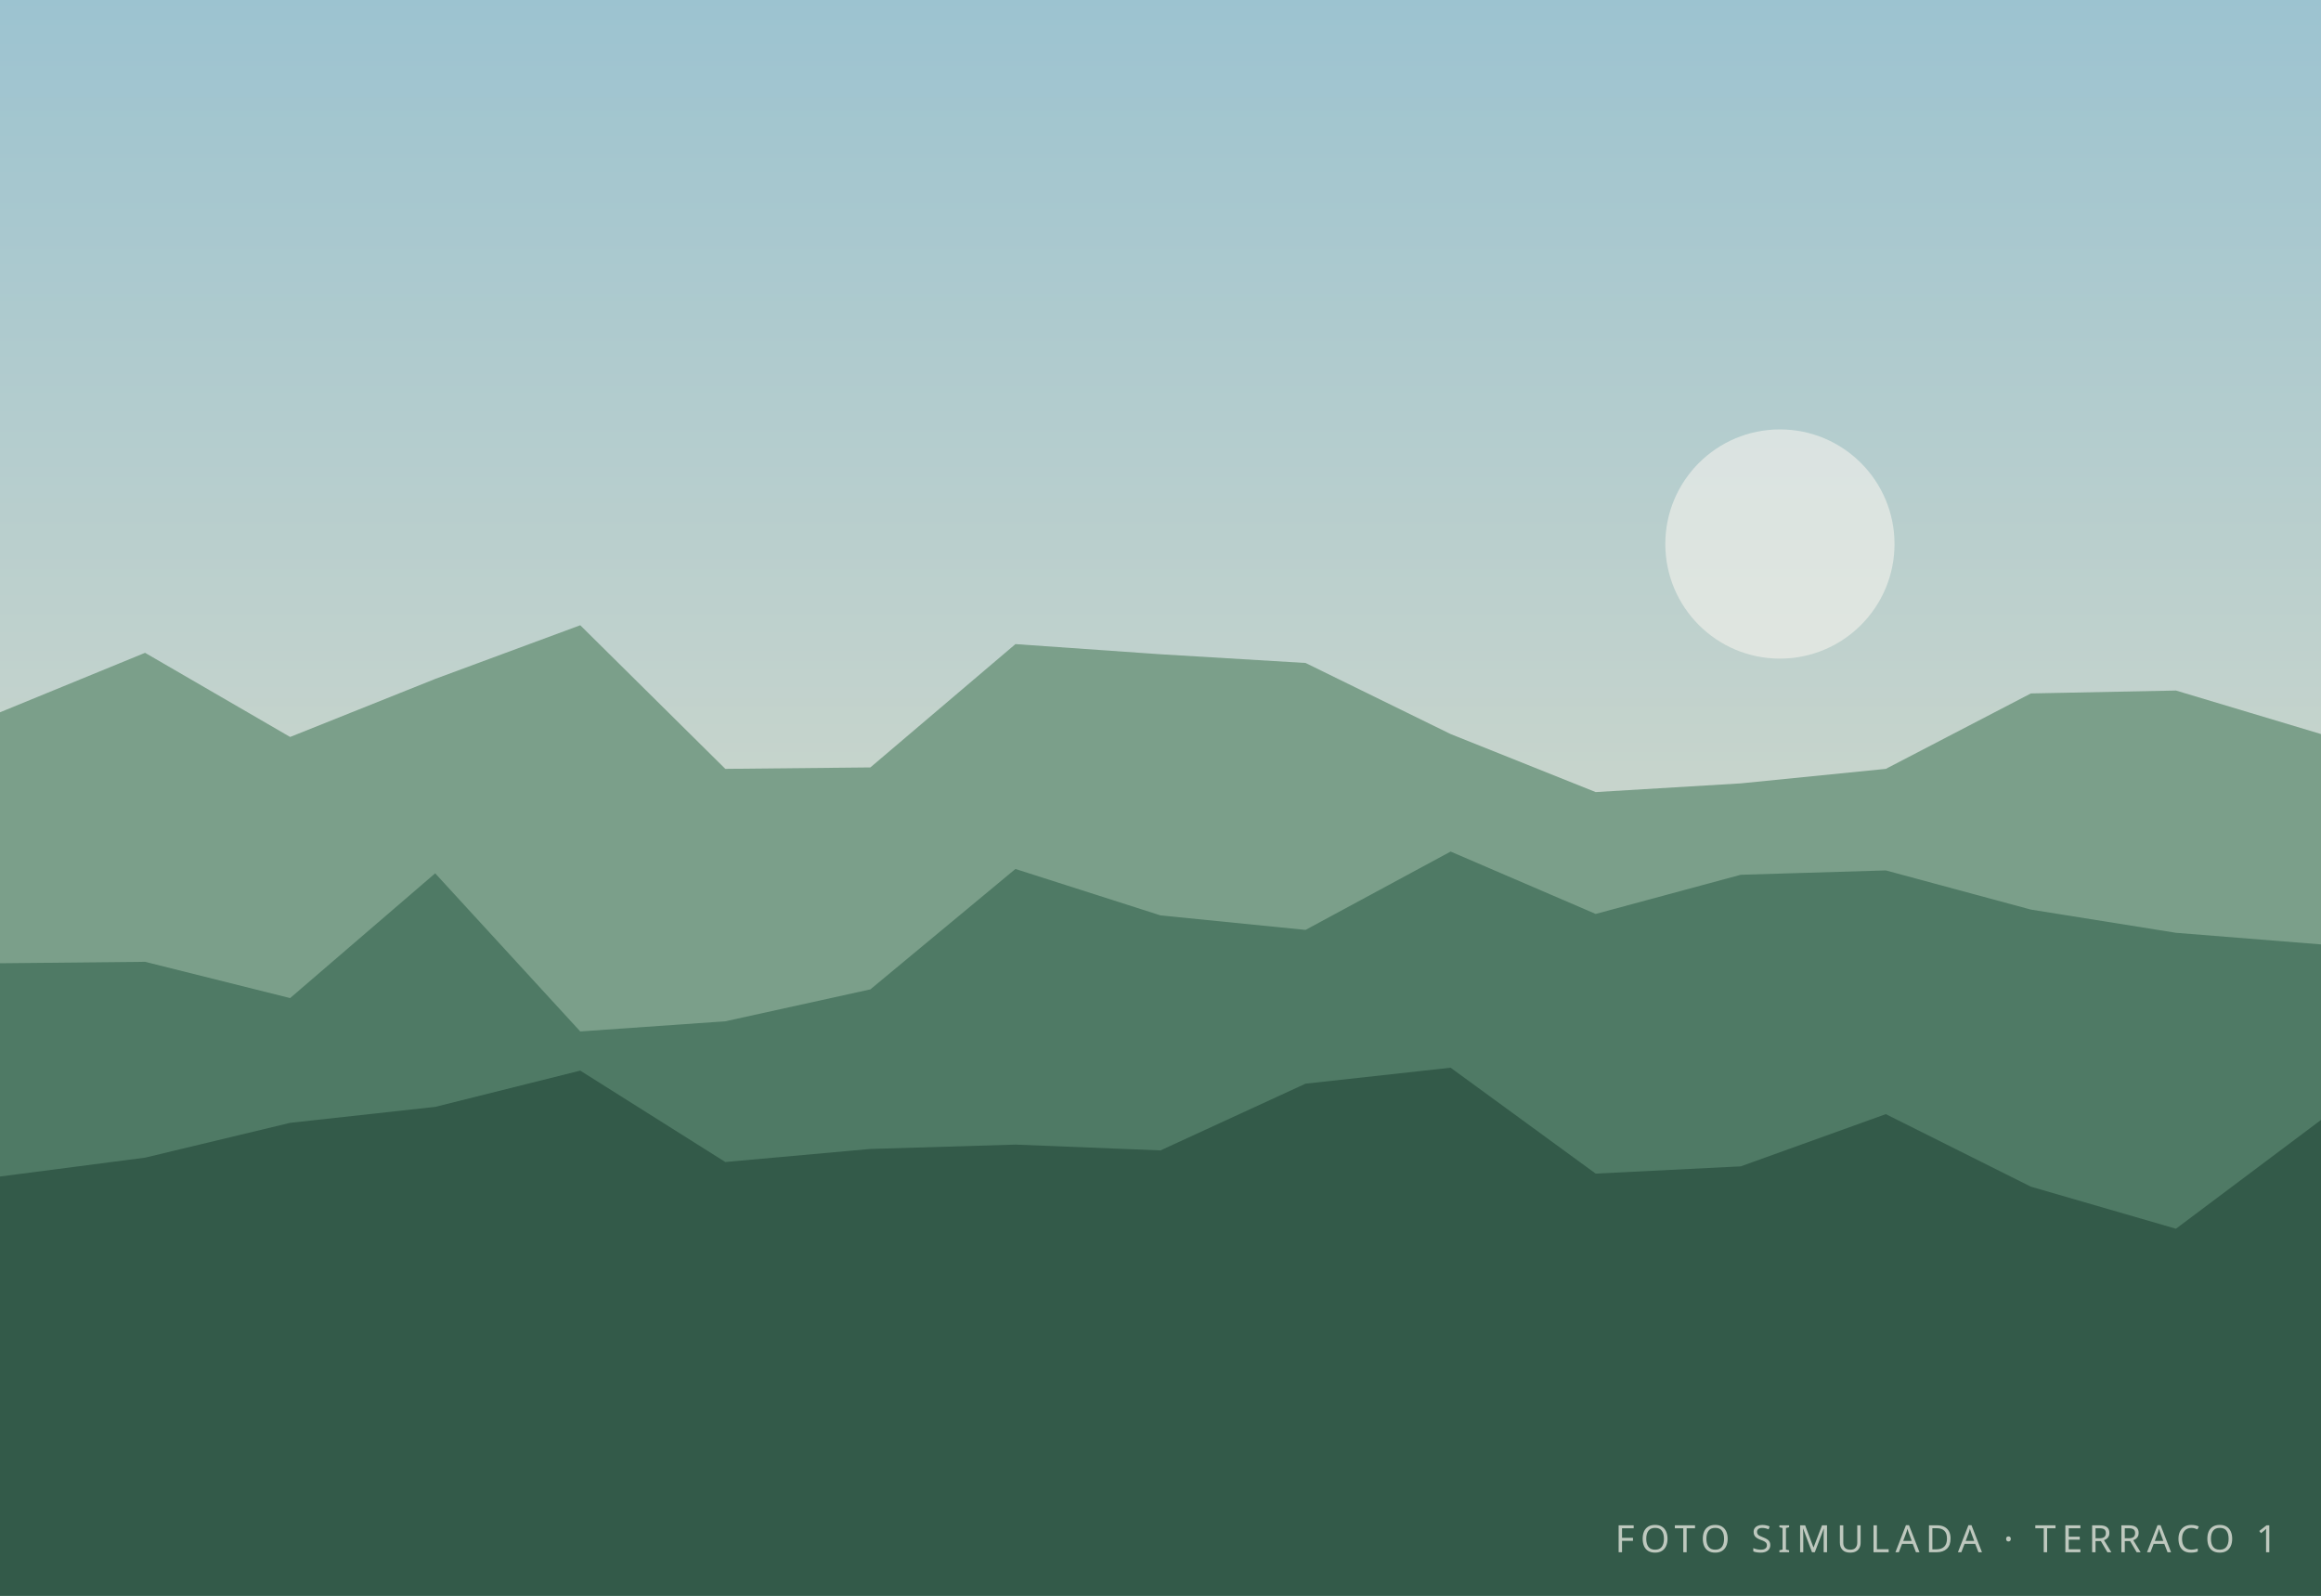
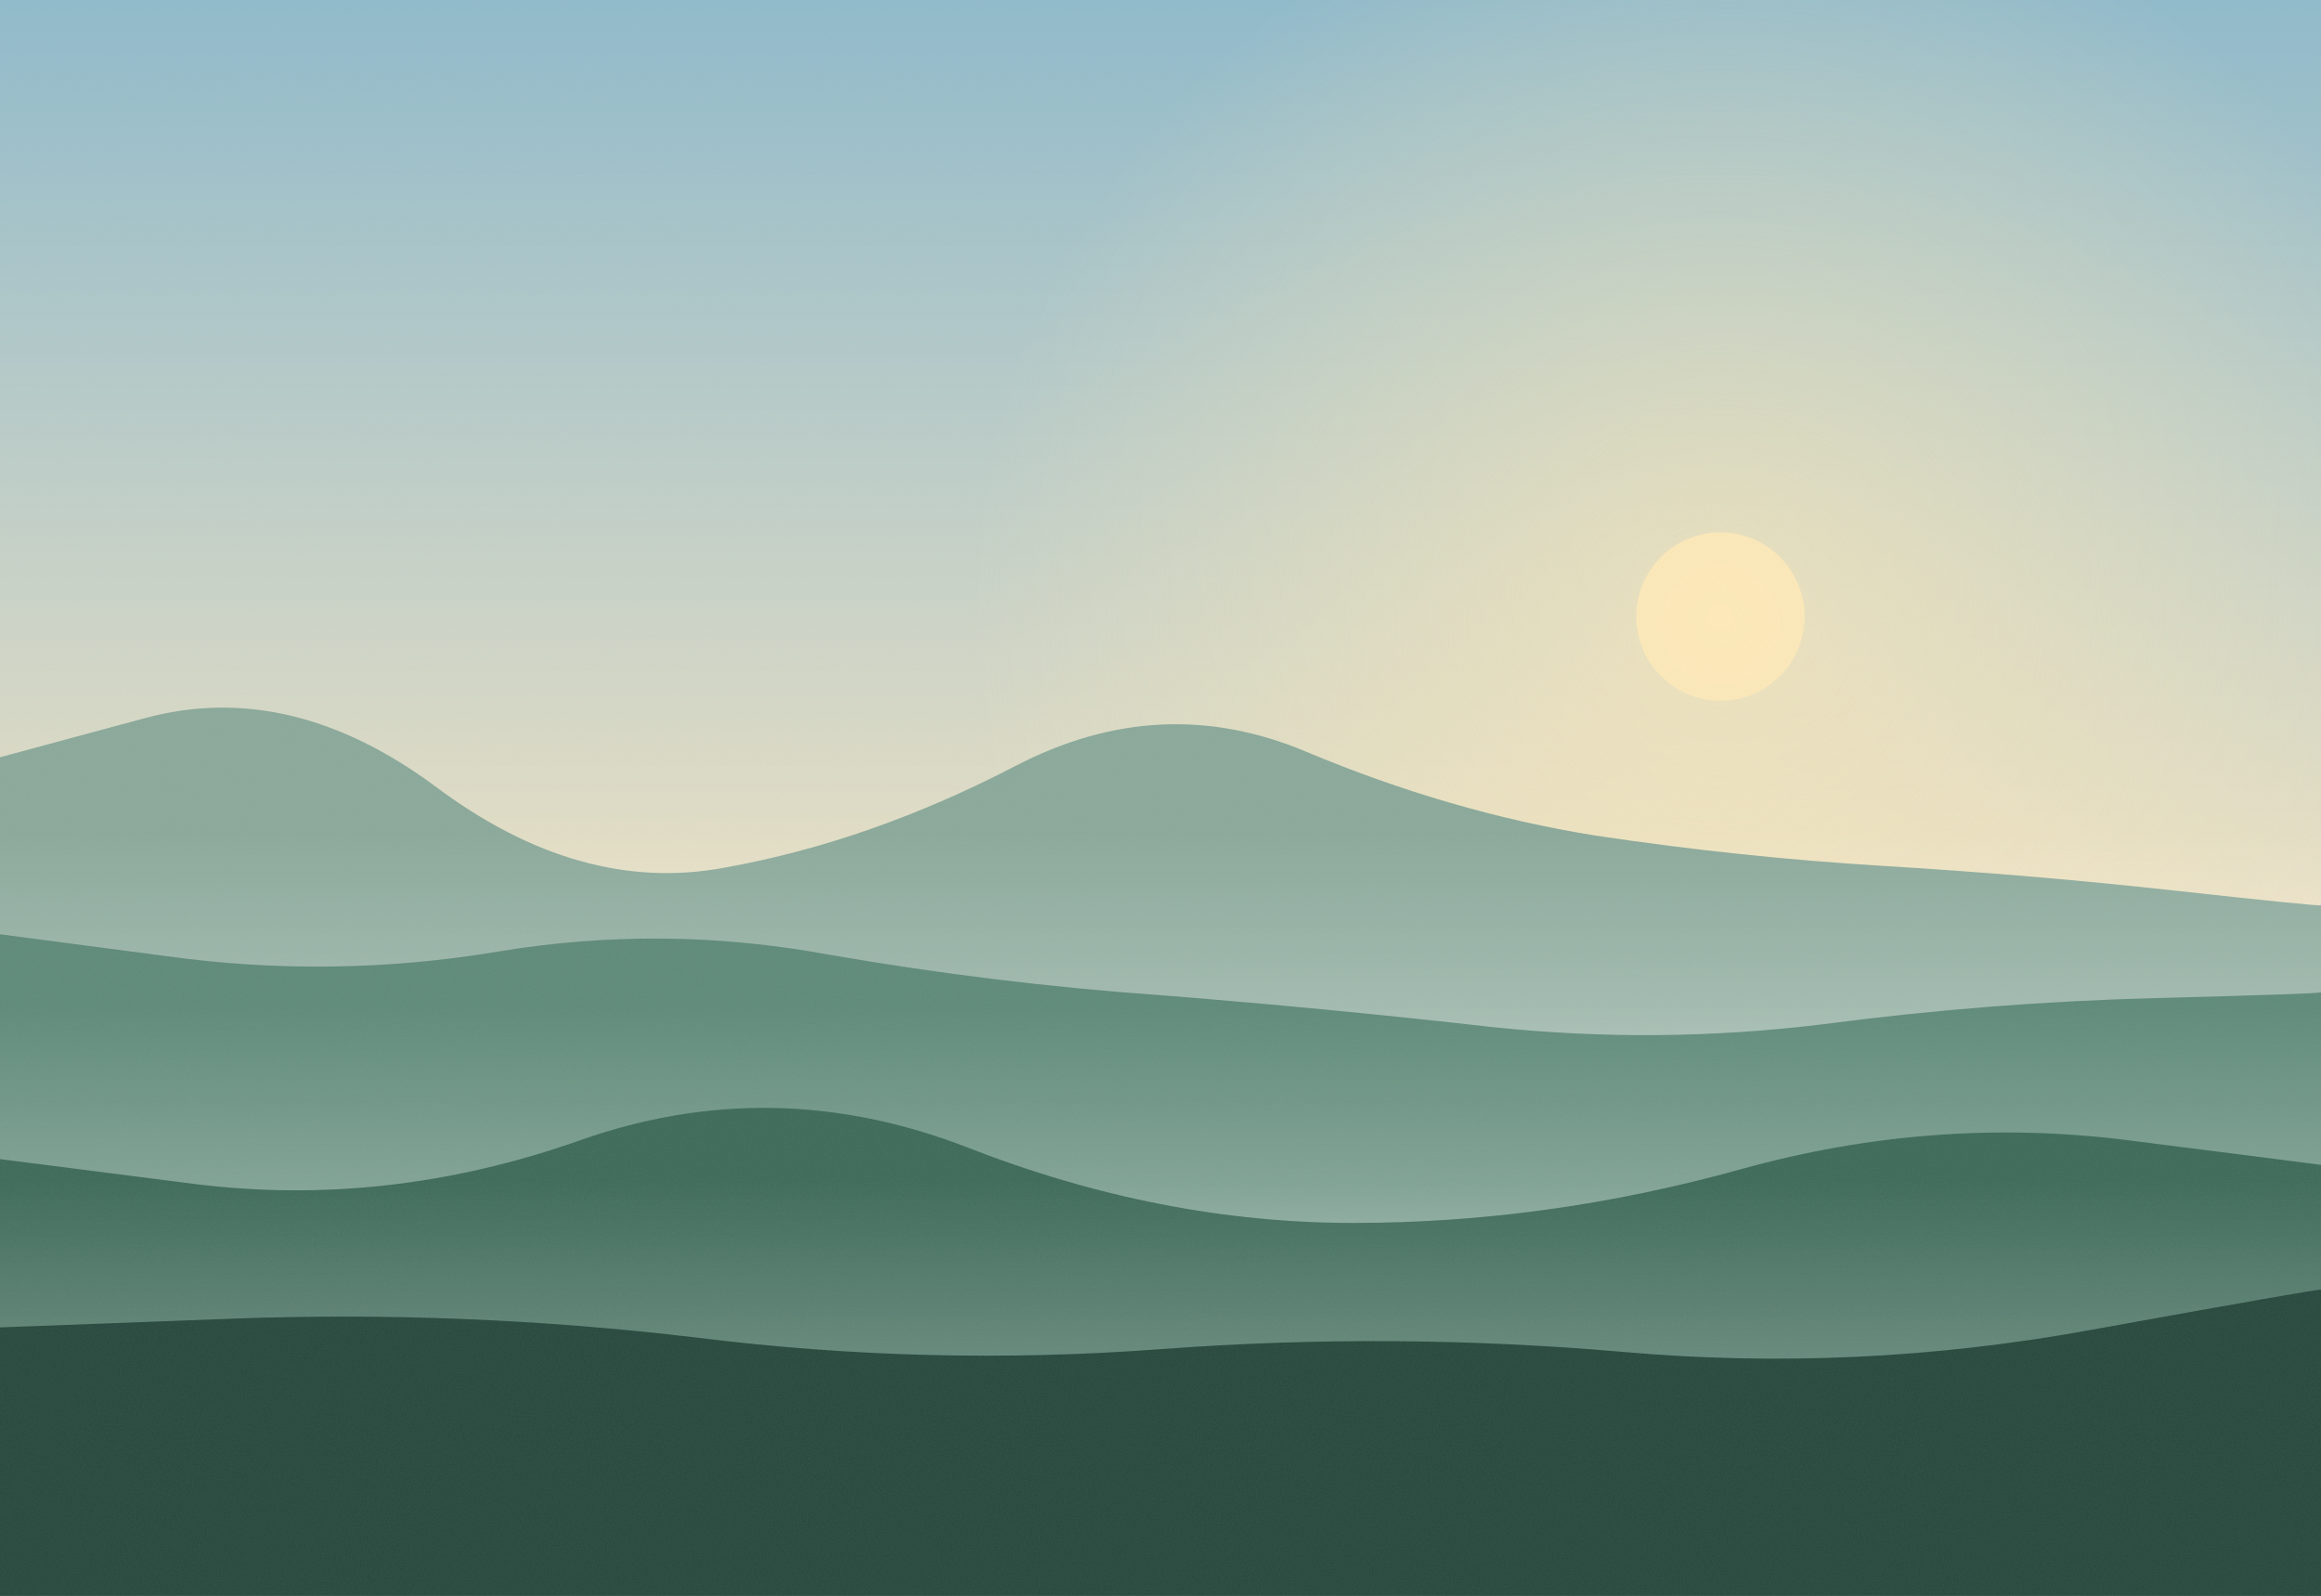
<svg xmlns="http://www.w3.org/2000/svg" viewBox="0 0 1600 1100" preserveAspectRatio="xMidYMid slice">
  <defs>
-     <linearGradient id="g" x1="0" y1="0" x2="0" y2="1">
-       <stop offset="0" stop-color="#9cc3d0" />
-       <stop offset="1" stop-color="#f3e6c8" />
+     <linearGradient id="sky" x1="0" y1="0" x2="0" y2="1">
+       <stop offset="0" stop-color="#8fbacb" />
+       <stop offset=".65" stop-color="#f6e6c4" />
+       <stop offset="1" stop-color="#f6e6c4" />
    </linearGradient>
+     <radialGradient id="sun" cx="1186" cy="425" r="520" gradientUnits="userSpaceOnUse">
+       <stop offset="0" stop-color="#ffeab8" stop-opacity=".95" />
+       <stop offset=".12" stop-color="#ffeab8" stop-opacity=".55" />
+       <stop offset="1" stop-color="#ffeab8" stop-opacity="0" />
+     </radialGradient>
+     <linearGradient id="mist" x1="0" y1="0" x2="0" y2="1">
+       <stop offset="0" stop-color="#fff" stop-opacity="0" />
+       <stop offset="1" stop-color="#fff" stop-opacity=".38" />
+     </linearGradient>
+     <filter id="n" x="0" y="0" width="100%" height="100%">
+       <feTurbulence type="fractalNoise" baseFrequency=".9" numOctaves="2" seed="4" />
+       <feColorMatrix values="0 0 0 0 .5  0 0 0 0 .5  0 0 0 0 .5  0 0 0 .55 0" />
+     </filter>
  </defs>
-   <rect width="1600" height="1100" fill="url(#g)" />
-   <circle cx="1227" cy="375" r="79" fill="#F9F6F0" opacity=".55" />
-   <polygon points="0,1100 0,491 100,450 200,508 300,468 400,431 500,530 600,529 700,444 800,451 900,457 1000,506 1100,546 1200,540 1300,530 1400,478 1500,476 1600,506 1600,1100" fill="#7b9f8a" />
-   <polygon points="0,1100 0,664 100,663 200,688 300,602 400,711 500,704 600,682 700,599 800,631 900,641 1000,587 1100,630 1200,603 1300,600 1400,627 1500,643 1600,651 1600,1100" fill="#4f7a65" />
-   <polygon points="0,1100 0,811 100,798 200,774 300,763 400,738 500,801 600,792 700,789 800,793 900,747 1000,736 1100,809 1200,804 1300,768 1400,818 1500,847 1600,772 1600,1100" fill="#335a49" />
-   <text x="1570" y="1070" text-anchor="end" font-family="sans-serif" font-size="26" letter-spacing="4" fill="#F9F6F0" opacity=".7">FOTO SIMULADA · TERRACO 1</text>
+   <rect width="1600" height="1100" fill="url(#sky)" />
+   <rect width="1600" height="1100" fill="url(#sun)" />
+   <circle cx="1186" cy="425" r="58" fill="#ffeab8" opacity=".9" />
+   <path d="M0,1100 L0,522 Q0,522 100,495 Q200,468 300,542 Q400,617 500,598 Q600,580 700,528 Q800,476 900,518 Q1000,560 1100,576 Q1200,591 1300,597 Q1400,603 1500,614 T1600,624 L1600,1100 Z" fill="#8aa99a" />
+   <rect y="572" width="1600" height="220" fill="url(#mist)" />
+   <path d="M0,1100 L0,644 Q0,644 114,659 Q229,675 343,656 Q457,637 571,658 Q686,678 800,686 Q914,695 1029,708 Q1143,720 1257,706 Q1371,691 1486,688 T1600,684 L1600,1100 Z" fill="#5e8a78" />
+   <rect y="693" width="1600" height="220" fill="url(#mist)" />
+   <path d="M0,1100 L0,799 Q0,799 133,816 Q267,833 400,786 Q533,739 667,791 Q800,843 933,843 Q1067,843 1200,806 Q1333,769 1467,786 T1600,803 L1600,1100 Z" fill="#3d6a59" />
+   <rect y="814" width="1600" height="220" fill="url(#mist)" />
+   <path d="M0,1100 L0,915 Q0,915 160,909 Q320,903 480,922 Q640,942 800,930 Q960,918 1120,932 Q1280,946 1440,917 T1600,889 L1600,1100 Z" fill="#27483d" />
+   <rect width="1600" height="1100" filter="url(#n)" opacity=".16" />
</svg>
